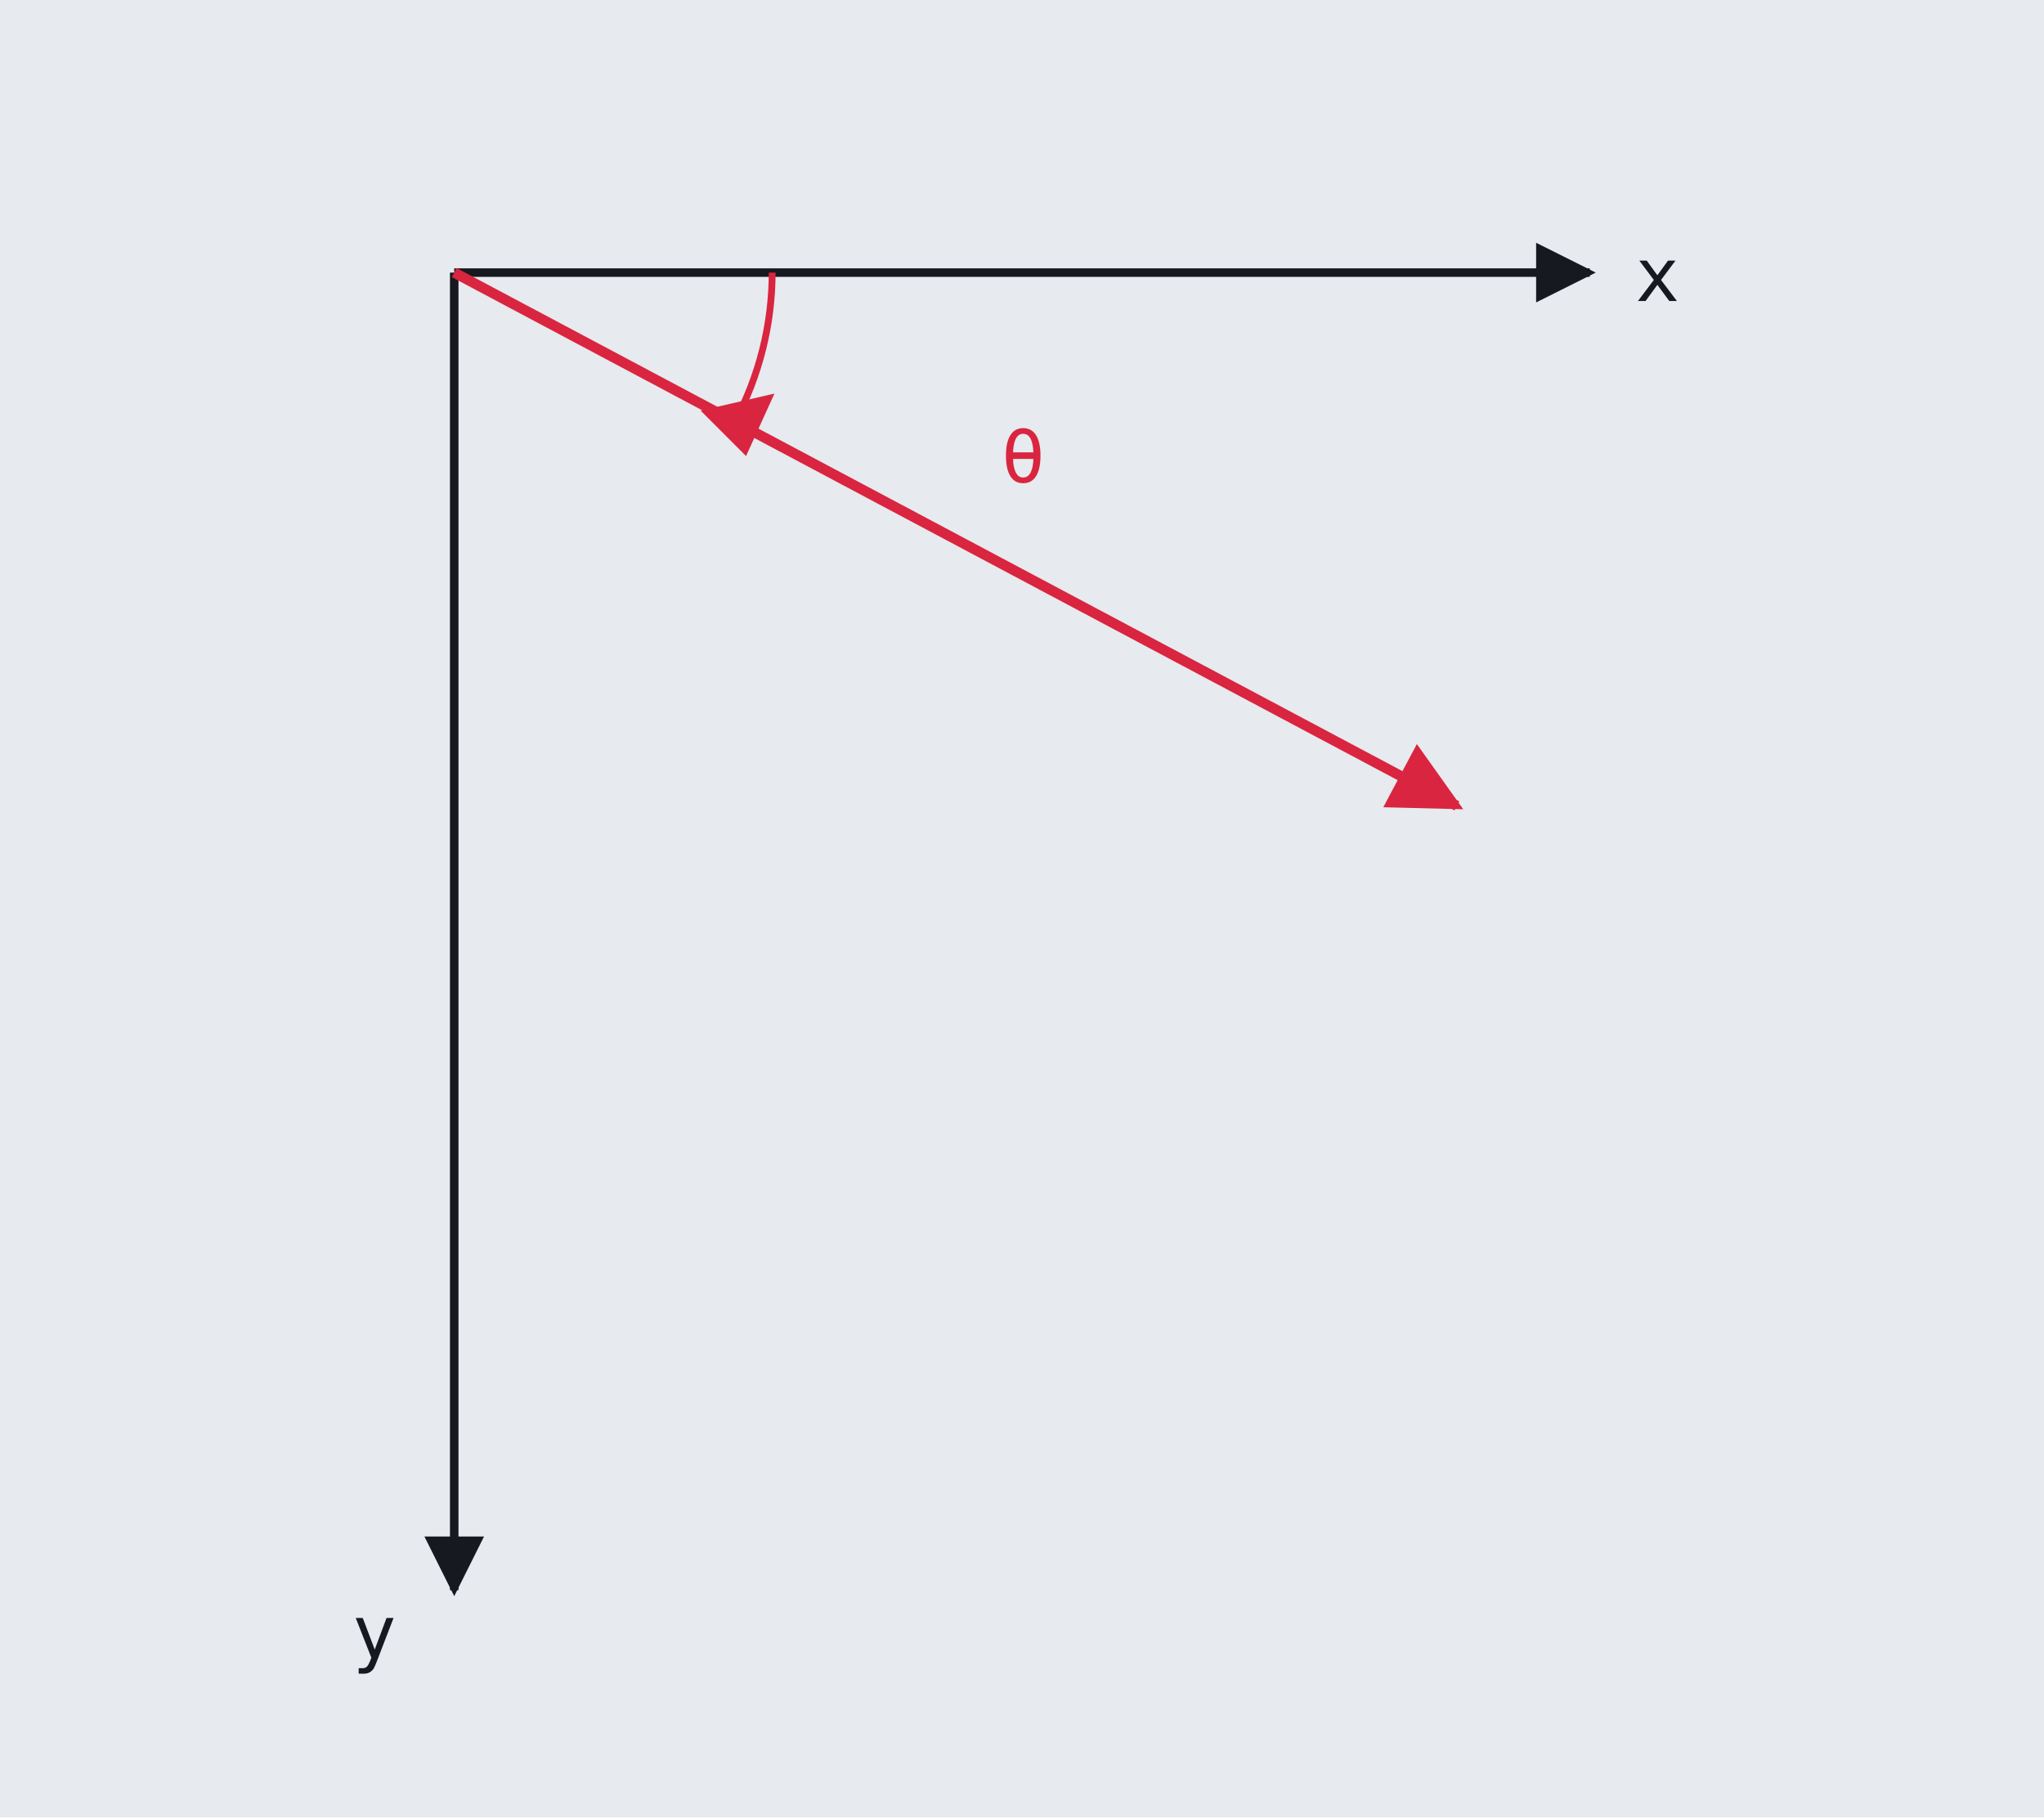
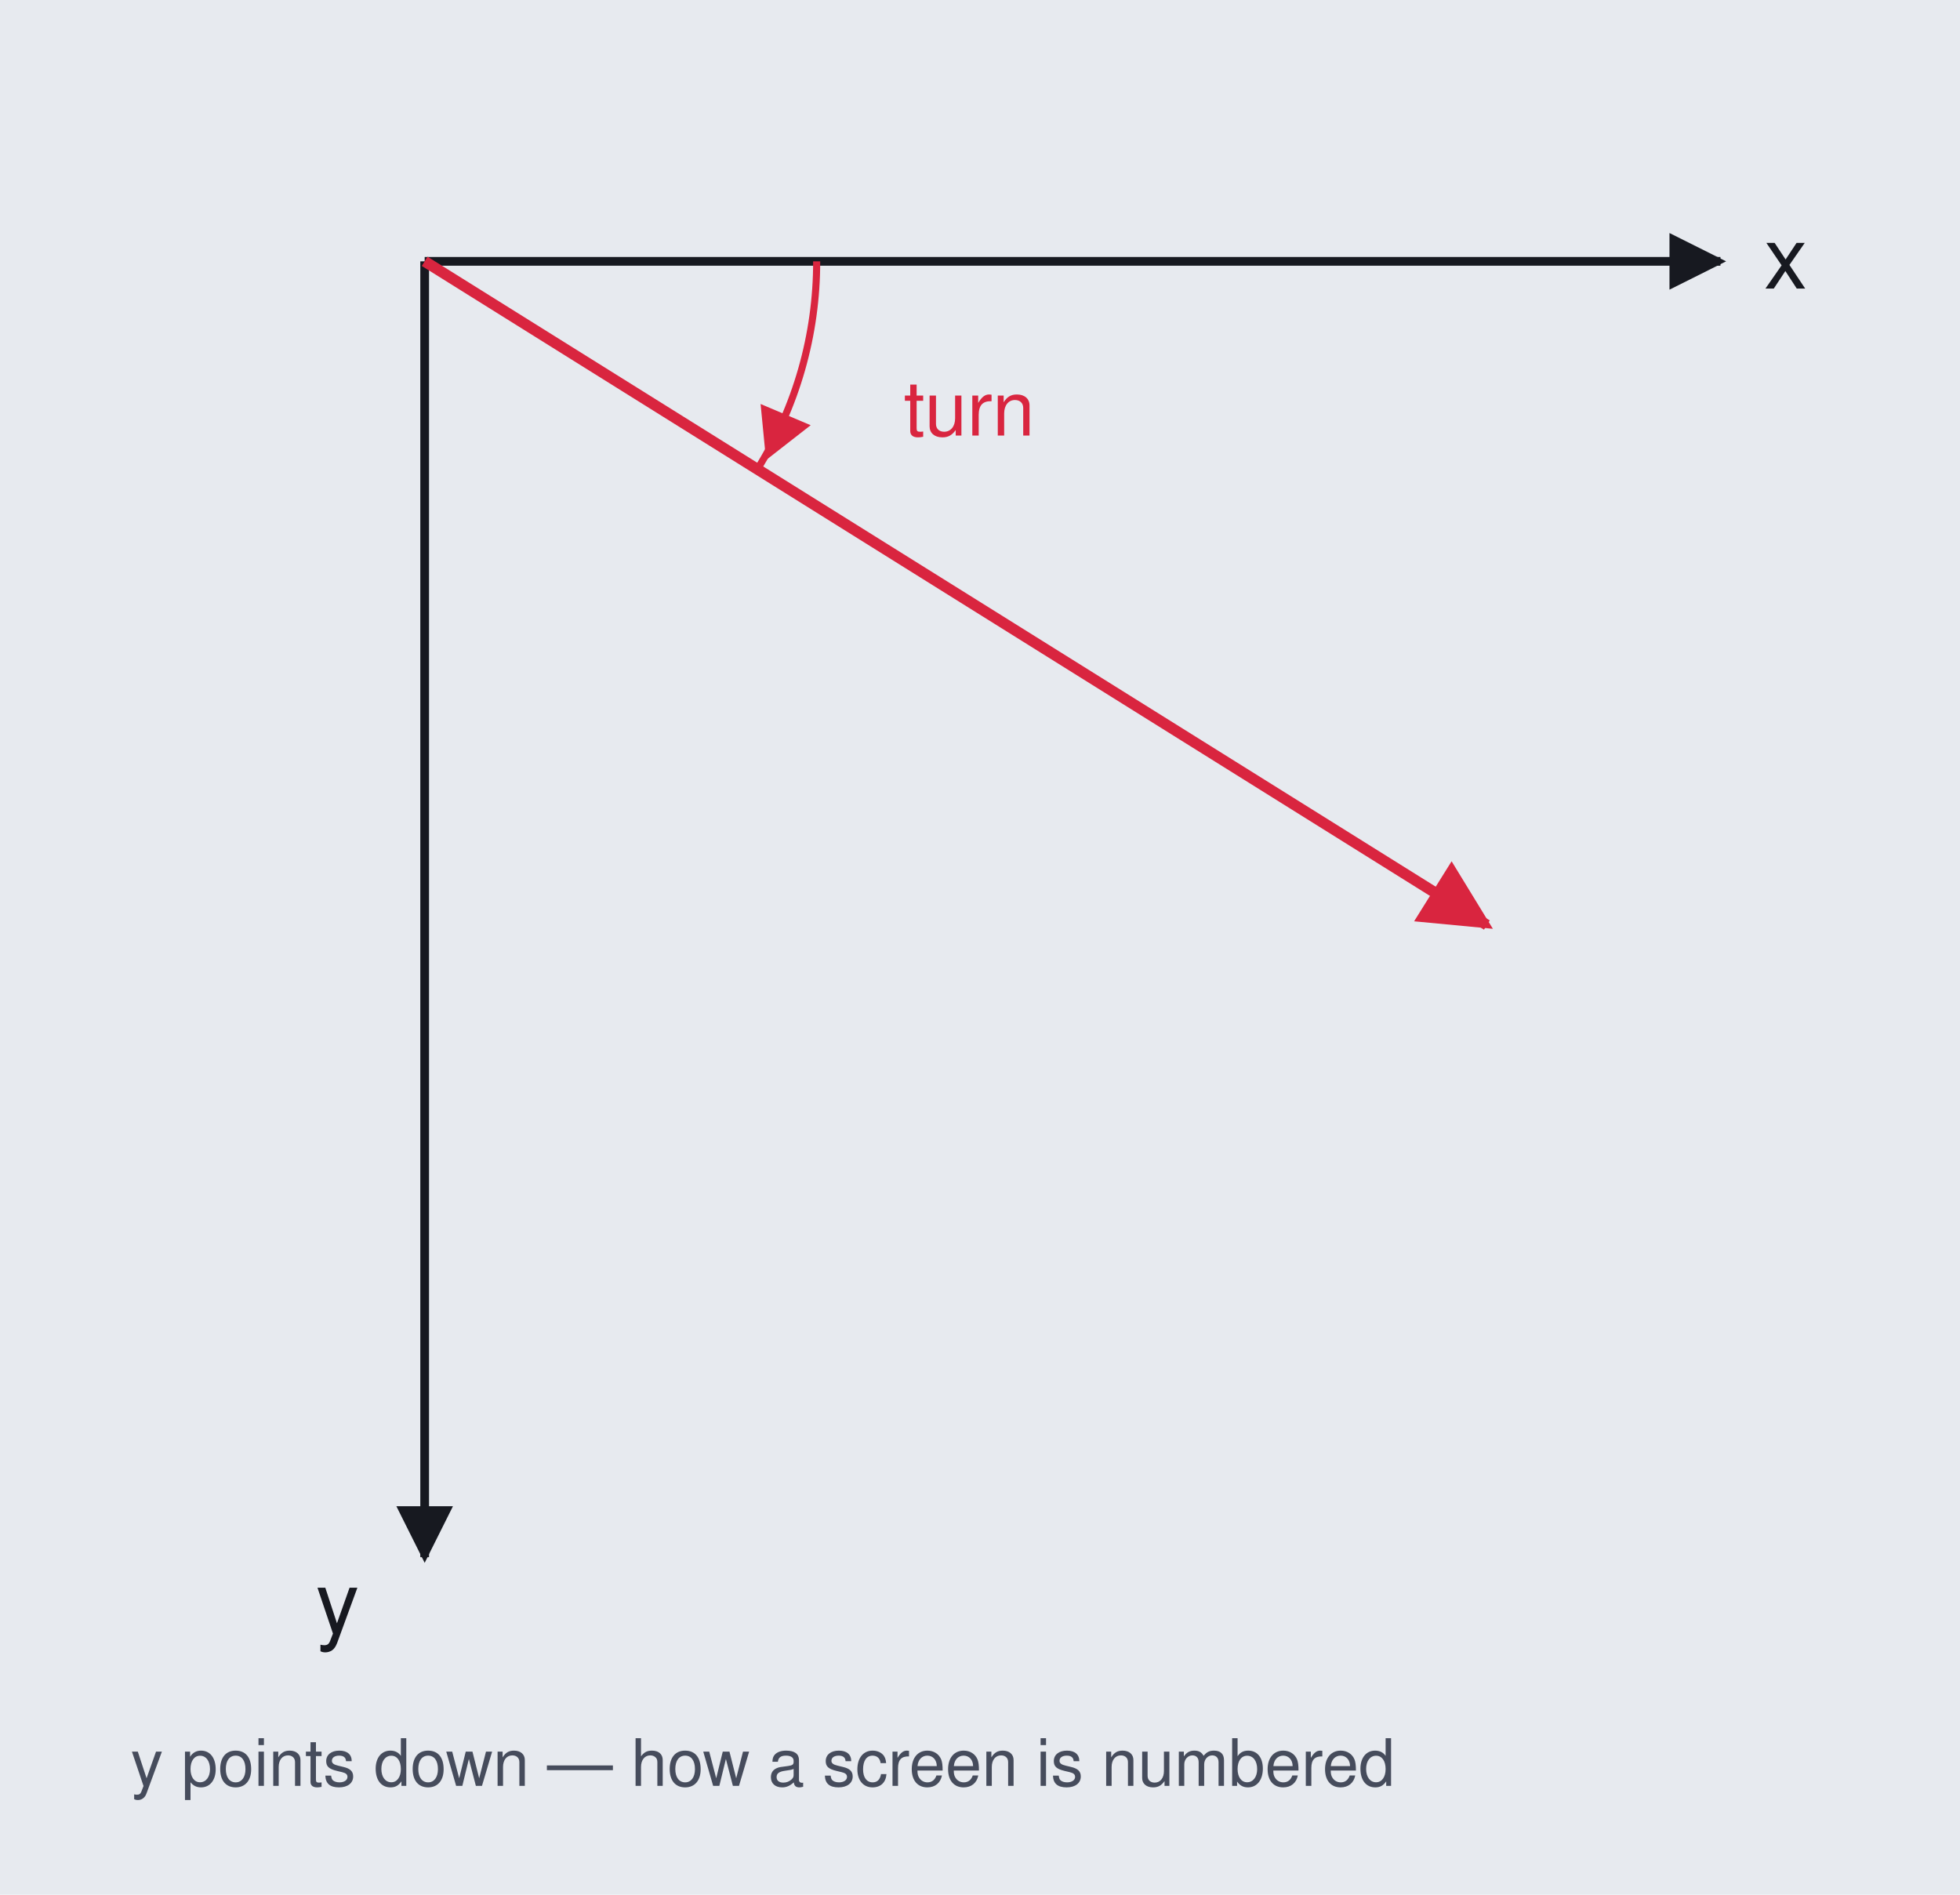
- <svg xmlns="http://www.w3.org/2000/svg" viewBox="0 0 360 320" width="360" height="320" role="img">
-   <rect width="360" height="320" fill="#e7eaef" />
+ <svg xmlns="http://www.w3.org/2000/svg" viewBox="0 0 360 348" width="360" height="348" role="img">
+   <rect width="360" height="348" fill="#e7eaef" />
  <defs>
-     <marker id="ah-ink" viewBox="0 0 10 10" refX="9" refY="5" markerWidth="7" markerHeight="7" orient="auto">
+     <marker id="cw-ink" viewBox="0 0 10 10" refX="9" refY="5" markerWidth="6.5" markerHeight="6.5" orient="auto">
      <path d="M0,0 L10,5 L0,10 z" fill="#171920" />
    </marker>
-     <marker id="ah-coral" viewBox="0 0 10 10" refX="9" refY="5" markerWidth="7" markerHeight="7" orient="auto">
+     <marker id="cw-coral" viewBox="0 0 10 10" refX="9" refY="5" markerWidth="6.5" markerHeight="6.5" orient="auto">
      <path d="M0,0 L10,5 L0,10 z" fill="#d9253f" />
    </marker>
-     <marker id="ah-blue" viewBox="0 0 10 10" refX="9" refY="5" markerWidth="7" markerHeight="7" orient="auto">
+     <marker id="cw-blue" viewBox="0 0 10 10" refX="9" refY="5" markerWidth="6.5" markerHeight="6.5" orient="auto">
      <path d="M0,0 L10,5 L0,10 z" fill="#3c00f7" />
    </marker>
  </defs>
-   <line x1="80.0" y1="48.0" x2="280.0" y2="48.0" stroke="#171920" stroke-width="1.5" fill="none" marker-end="url(#ah-ink)" />
-   <line x1="80.0" y1="48.0" x2="80.0" y2="280.0" stroke="#171920" stroke-width="1.5" fill="none" marker-end="url(#ah-ink)" />
-   <line x1="80.0" y1="48.0" x2="256.6" y2="141.9" stroke="#d9253f" stroke-width="1.8" fill="none" marker-end="url(#ah-coral)" />
-   <path d="M136.0,48.0 A56,56 0 0 1 129.4,74.3" fill="none" stroke="#d9253f" stroke-width="1.2" />
-   <polygon points="123.4,72.3 131.4,80.3 136.4,69.3" fill="#d9253f" />
-   <text x="288.0" y="53.0" font-family="ui-monospace, GeistMonoVariableVF, monospace" font-size="13" fill="#171920" text-anchor="start">x</text>
-   <text x="62.0" y="292.0" font-family="ui-monospace, GeistMonoVariableVF, monospace" font-size="13" fill="#171920" text-anchor="start">y</text>
-   <text x="176.3" y="84.9" font-family="ui-monospace, GeistMonoVariableVF, monospace" font-size="13" fill="#d9253f" text-anchor="start">θ</text>
+   <line x1="78.0" y1="48.0" x2="316.0" y2="48.0" stroke="#171920" stroke-width="1.6" fill="none" marker-end="url(#cw-ink)" />
+   <line x1="78.0" y1="48.0" x2="78.0" y2="286.0" stroke="#171920" stroke-width="1.6" fill="none" marker-end="url(#cw-ink)" />
+   <line x1="78.0" y1="48.0" x2="273.1" y2="169.9" stroke="#d9253f" stroke-width="2" fill="none" marker-end="url(#cw-coral)" />
+   <path d="M150.0,48.0 A72.0,72.0 0 0 1 139.1,86.2" fill="none" stroke="#d9253f" stroke-width="1.3" />
+   <polygon points="140.7,84.5 148.9,78.1 139.7,74.2" fill="#d9253f" />
+   <text x="324.0" y="53.0" font-family="ui-monospace, GeistMonoVariableVF, Helvetica, monospace" font-size="16" fill="#171920" text-anchor="start">x</text>
+   <text x="58.0" y="300.0" font-family="ui-monospace, GeistMonoVariableVF, Helvetica, monospace" font-size="16" fill="#171920" text-anchor="start">y</text>
+   <text x="166.0" y="80.0" font-family="ui-monospace, GeistMonoVariableVF, Helvetica, monospace" font-size="14" fill="#d9253f" text-anchor="start">turn</text>
+   <text x="24.0" y="328.0" font-family="ui-monospace, GeistMonoVariableVF, Helvetica, monospace" font-size="12" fill="#464c5c" text-anchor="start">y points down — how a screen is numbered</text>
</svg>
